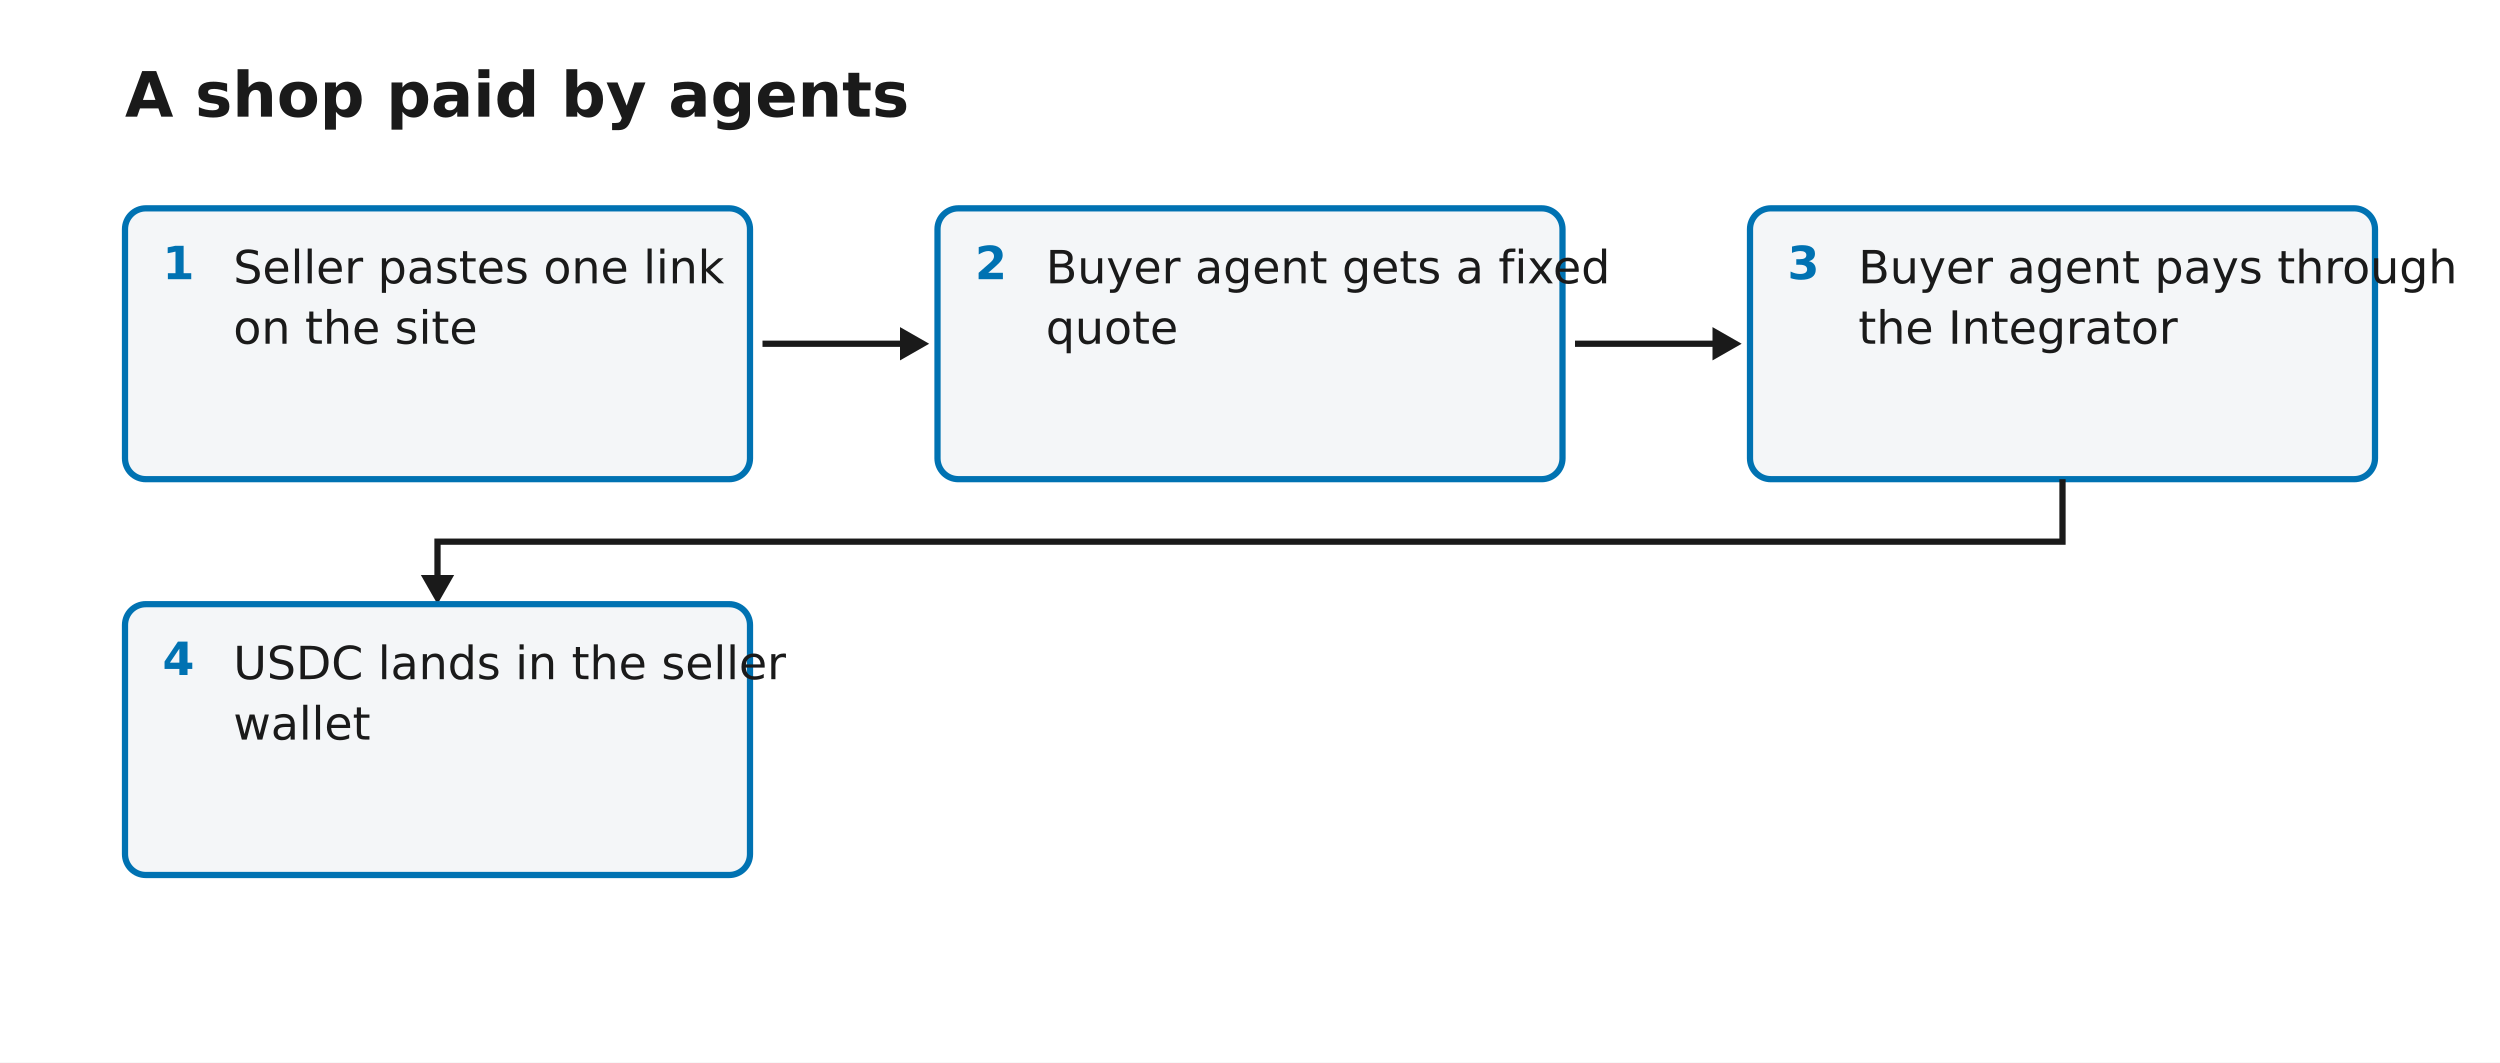
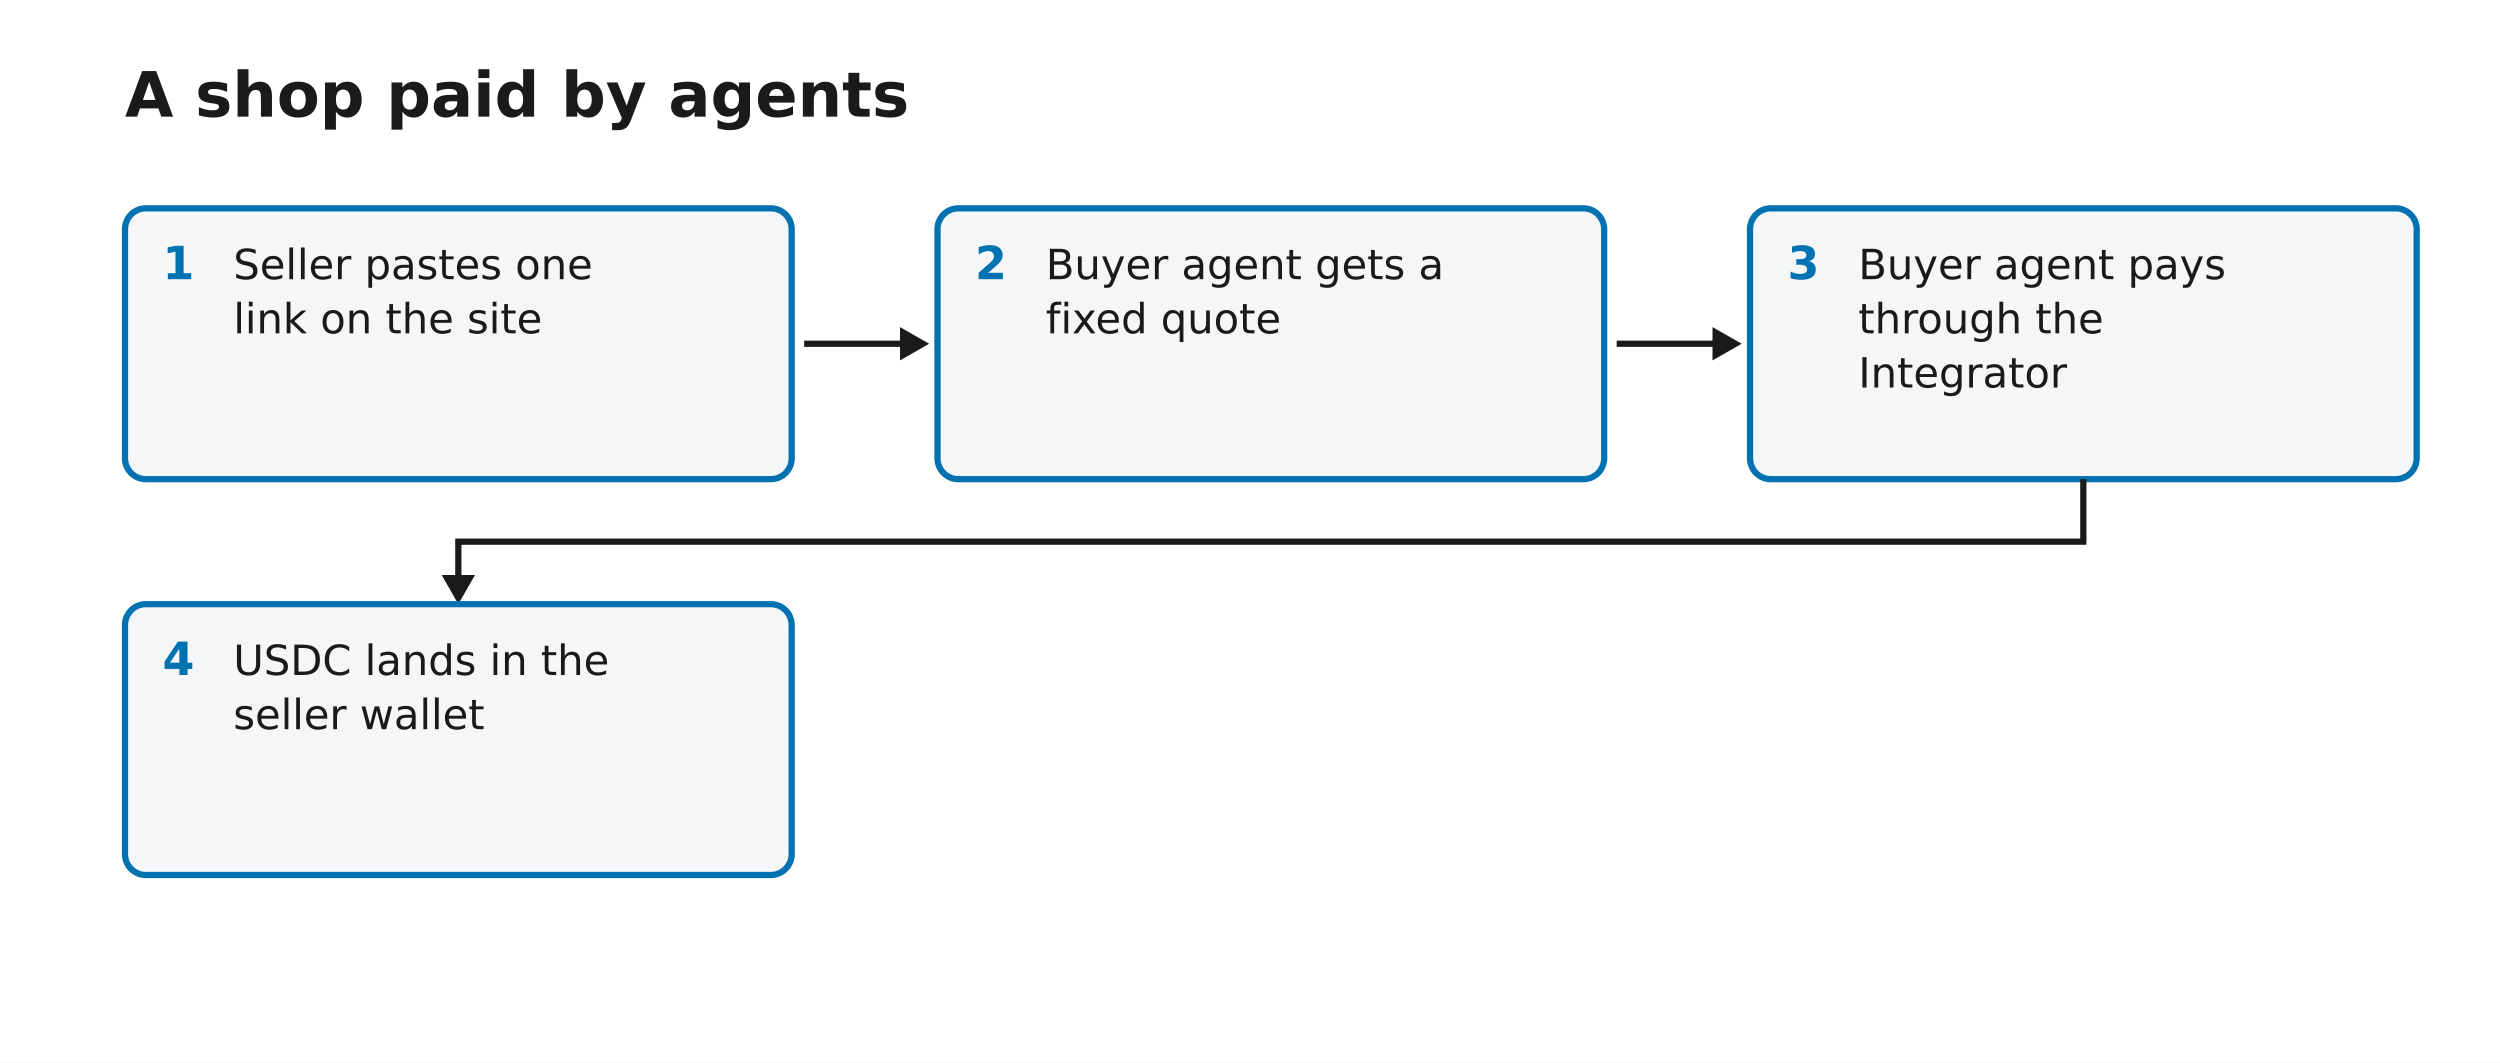
<svg xmlns="http://www.w3.org/2000/svg" width="1200" height="510" viewBox="0 0 1200 510" font-family="'DejaVu Sans', 'Liberation Sans', Arial, sans-serif">
  <rect width="1200" height="510" fill="#ffffff" />
  <text x="60" y="56" font-size="30" font-weight="bold" fill="#1a1a1a">A shop paid by agents</text>
-   <rect x="60" y="100" width="300" height="130" rx="10" fill="#f4f6f8" stroke="#0072B2" stroke-width="3" />
+   <rect x="60" y="100" width="320" height="130" rx="10" fill="#f4f6f8" stroke="#0072B2" stroke-width="3" />
  <text x="78" y="134" font-size="22" font-weight="bold" fill="#0072B2">1</text>
-   <text x="112" y="136" font-size="22" fill="#1a1a1a">Seller pastes one link</text>
-   <text x="112" y="165" font-size="22" fill="#1a1a1a">on the site</text>
-   <line x1="366" y1="165" x2="436" y2="165" stroke="#1a1a1a" stroke-width="3" />
+   <text x="112" y="134" font-size="20" fill="#1a1a1a">Seller pastes one</text>
+   <text x="112" y="160" font-size="20" fill="#1a1a1a">link on the site</text>
+   <line x1="386" y1="165" x2="436" y2="165" stroke="#1a1a1a" stroke-width="3" />
  <polygon points="446,165 432,157 432,173" fill="#1a1a1a" />
-   <rect x="450" y="100" width="300" height="130" rx="10" fill="#f4f6f8" stroke="#0072B2" stroke-width="3" />
+   <rect x="450" y="100" width="320" height="130" rx="10" fill="#f4f6f8" stroke="#0072B2" stroke-width="3" />
  <text x="468" y="134" font-size="22" font-weight="bold" fill="#0072B2">2</text>
-   <text x="502" y="136" font-size="22" fill="#1a1a1a">Buyer agent gets a fixed</text>
-   <text x="502" y="165" font-size="22" fill="#1a1a1a">quote</text>
-   <line x1="756" y1="165" x2="826" y2="165" stroke="#1a1a1a" stroke-width="3" />
+   <text x="502" y="134" font-size="20" fill="#1a1a1a">Buyer agent gets a</text>
+   <text x="502" y="160" font-size="20" fill="#1a1a1a">fixed quote</text>
+   <line x1="776" y1="165" x2="826" y2="165" stroke="#1a1a1a" stroke-width="3" />
  <polygon points="836,165 822,157 822,173" fill="#1a1a1a" />
-   <rect x="840" y="100" width="300" height="130" rx="10" fill="#f4f6f8" stroke="#0072B2" stroke-width="3" />
+   <rect x="840" y="100" width="320" height="130" rx="10" fill="#f4f6f8" stroke="#0072B2" stroke-width="3" />
  <text x="858" y="134" font-size="22" font-weight="bold" fill="#0072B2">3</text>
-   <text x="892" y="136" font-size="22" fill="#1a1a1a">Buyer agent pays through</text>
-   <text x="892" y="165" font-size="22" fill="#1a1a1a">the Integrator</text>
-   <polyline points="990,230 990,260 210,260 210,286" fill="none" stroke="#1a1a1a" stroke-width="3" />
-   <polygon points="210,290 202,276 218,276" fill="#1a1a1a" />
-   <rect x="60" y="290" width="300" height="130" rx="10" fill="#f4f6f8" stroke="#0072B2" stroke-width="3" />
+   <text x="892" y="134" font-size="20" fill="#1a1a1a">Buyer agent pays</text>
+   <text x="892" y="160" font-size="20" fill="#1a1a1a">through the</text>
+   <text x="892" y="186" font-size="20" fill="#1a1a1a">Integrator</text>
+   <polyline points="1000,230 1000,260 220,260 220,286" fill="none" stroke="#1a1a1a" stroke-width="3" />
+   <polygon points="220,290 212,276 228,276" fill="#1a1a1a" />
+   <rect x="60" y="290" width="320" height="130" rx="10" fill="#f4f6f8" stroke="#0072B2" stroke-width="3" />
  <text x="78" y="324" font-size="22" font-weight="bold" fill="#0072B2">4</text>
-   <text x="112" y="326" font-size="22" fill="#1a1a1a">USDC lands in the seller</text>
-   <text x="112" y="355" font-size="22" fill="#1a1a1a">wallet</text>
+   <text x="112" y="324" font-size="20" fill="#1a1a1a">USDC lands in the</text>
+   <text x="112" y="350" font-size="20" fill="#1a1a1a">seller wallet</text>
</svg>
